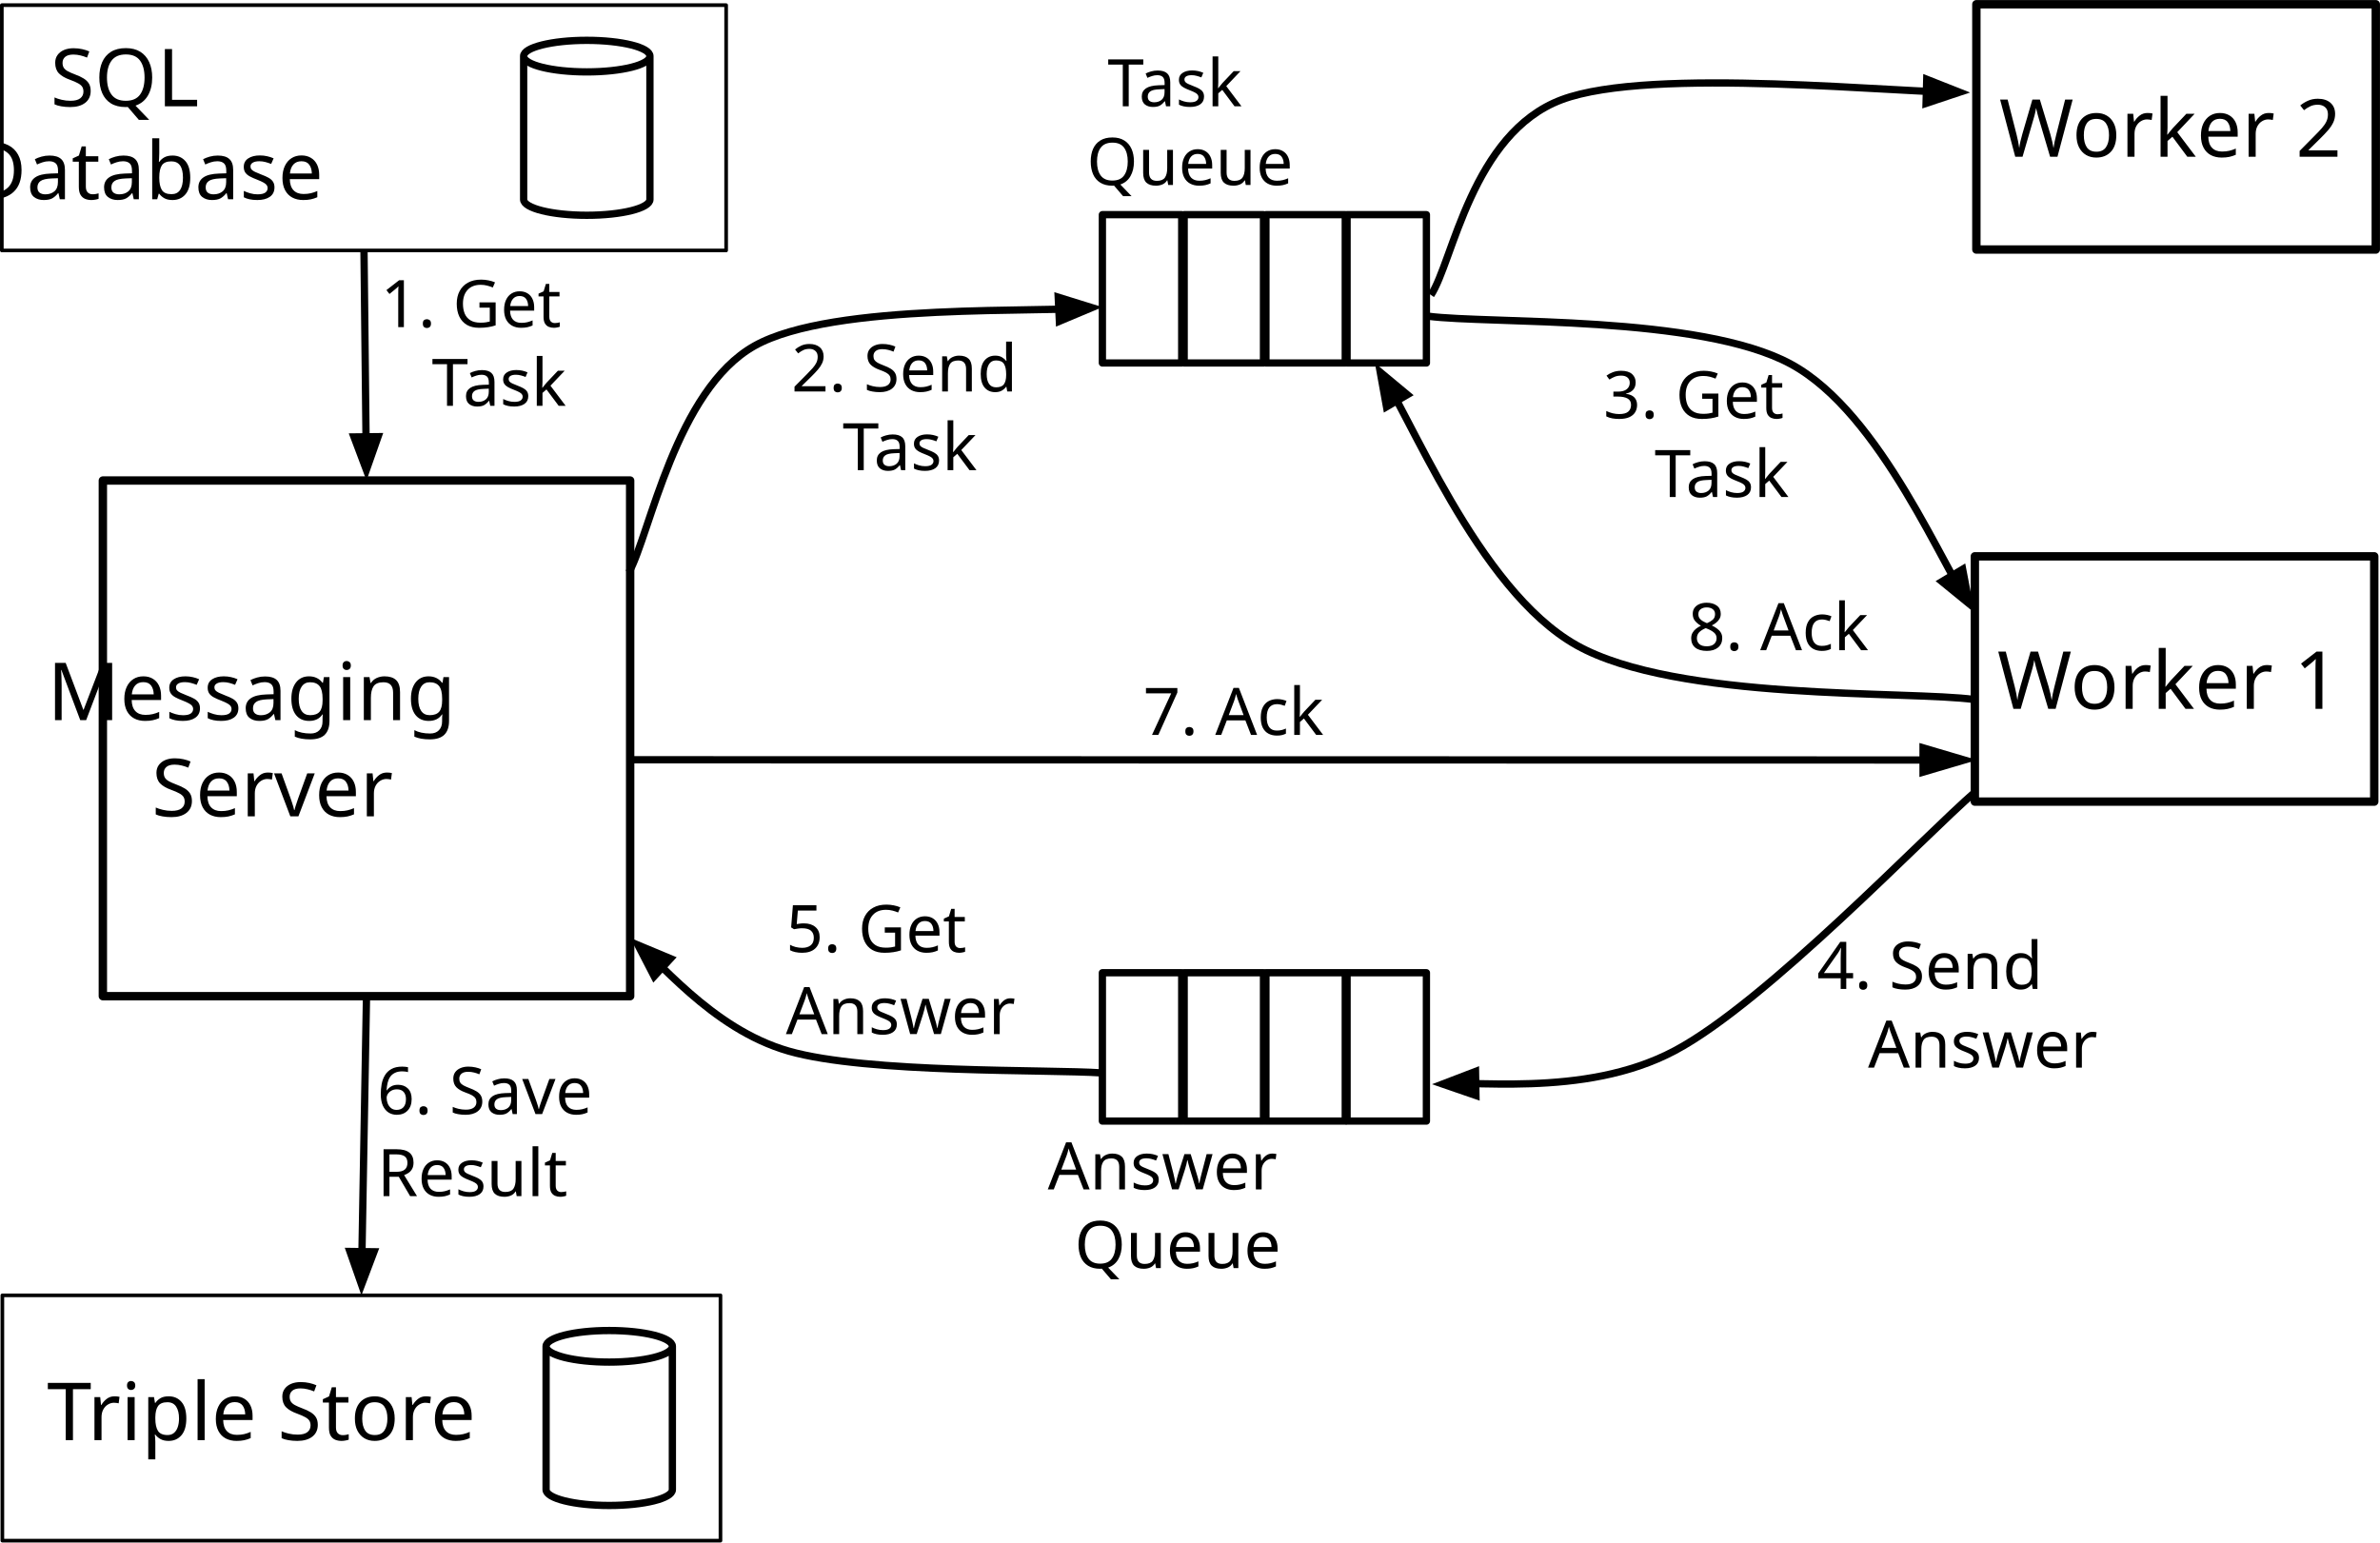
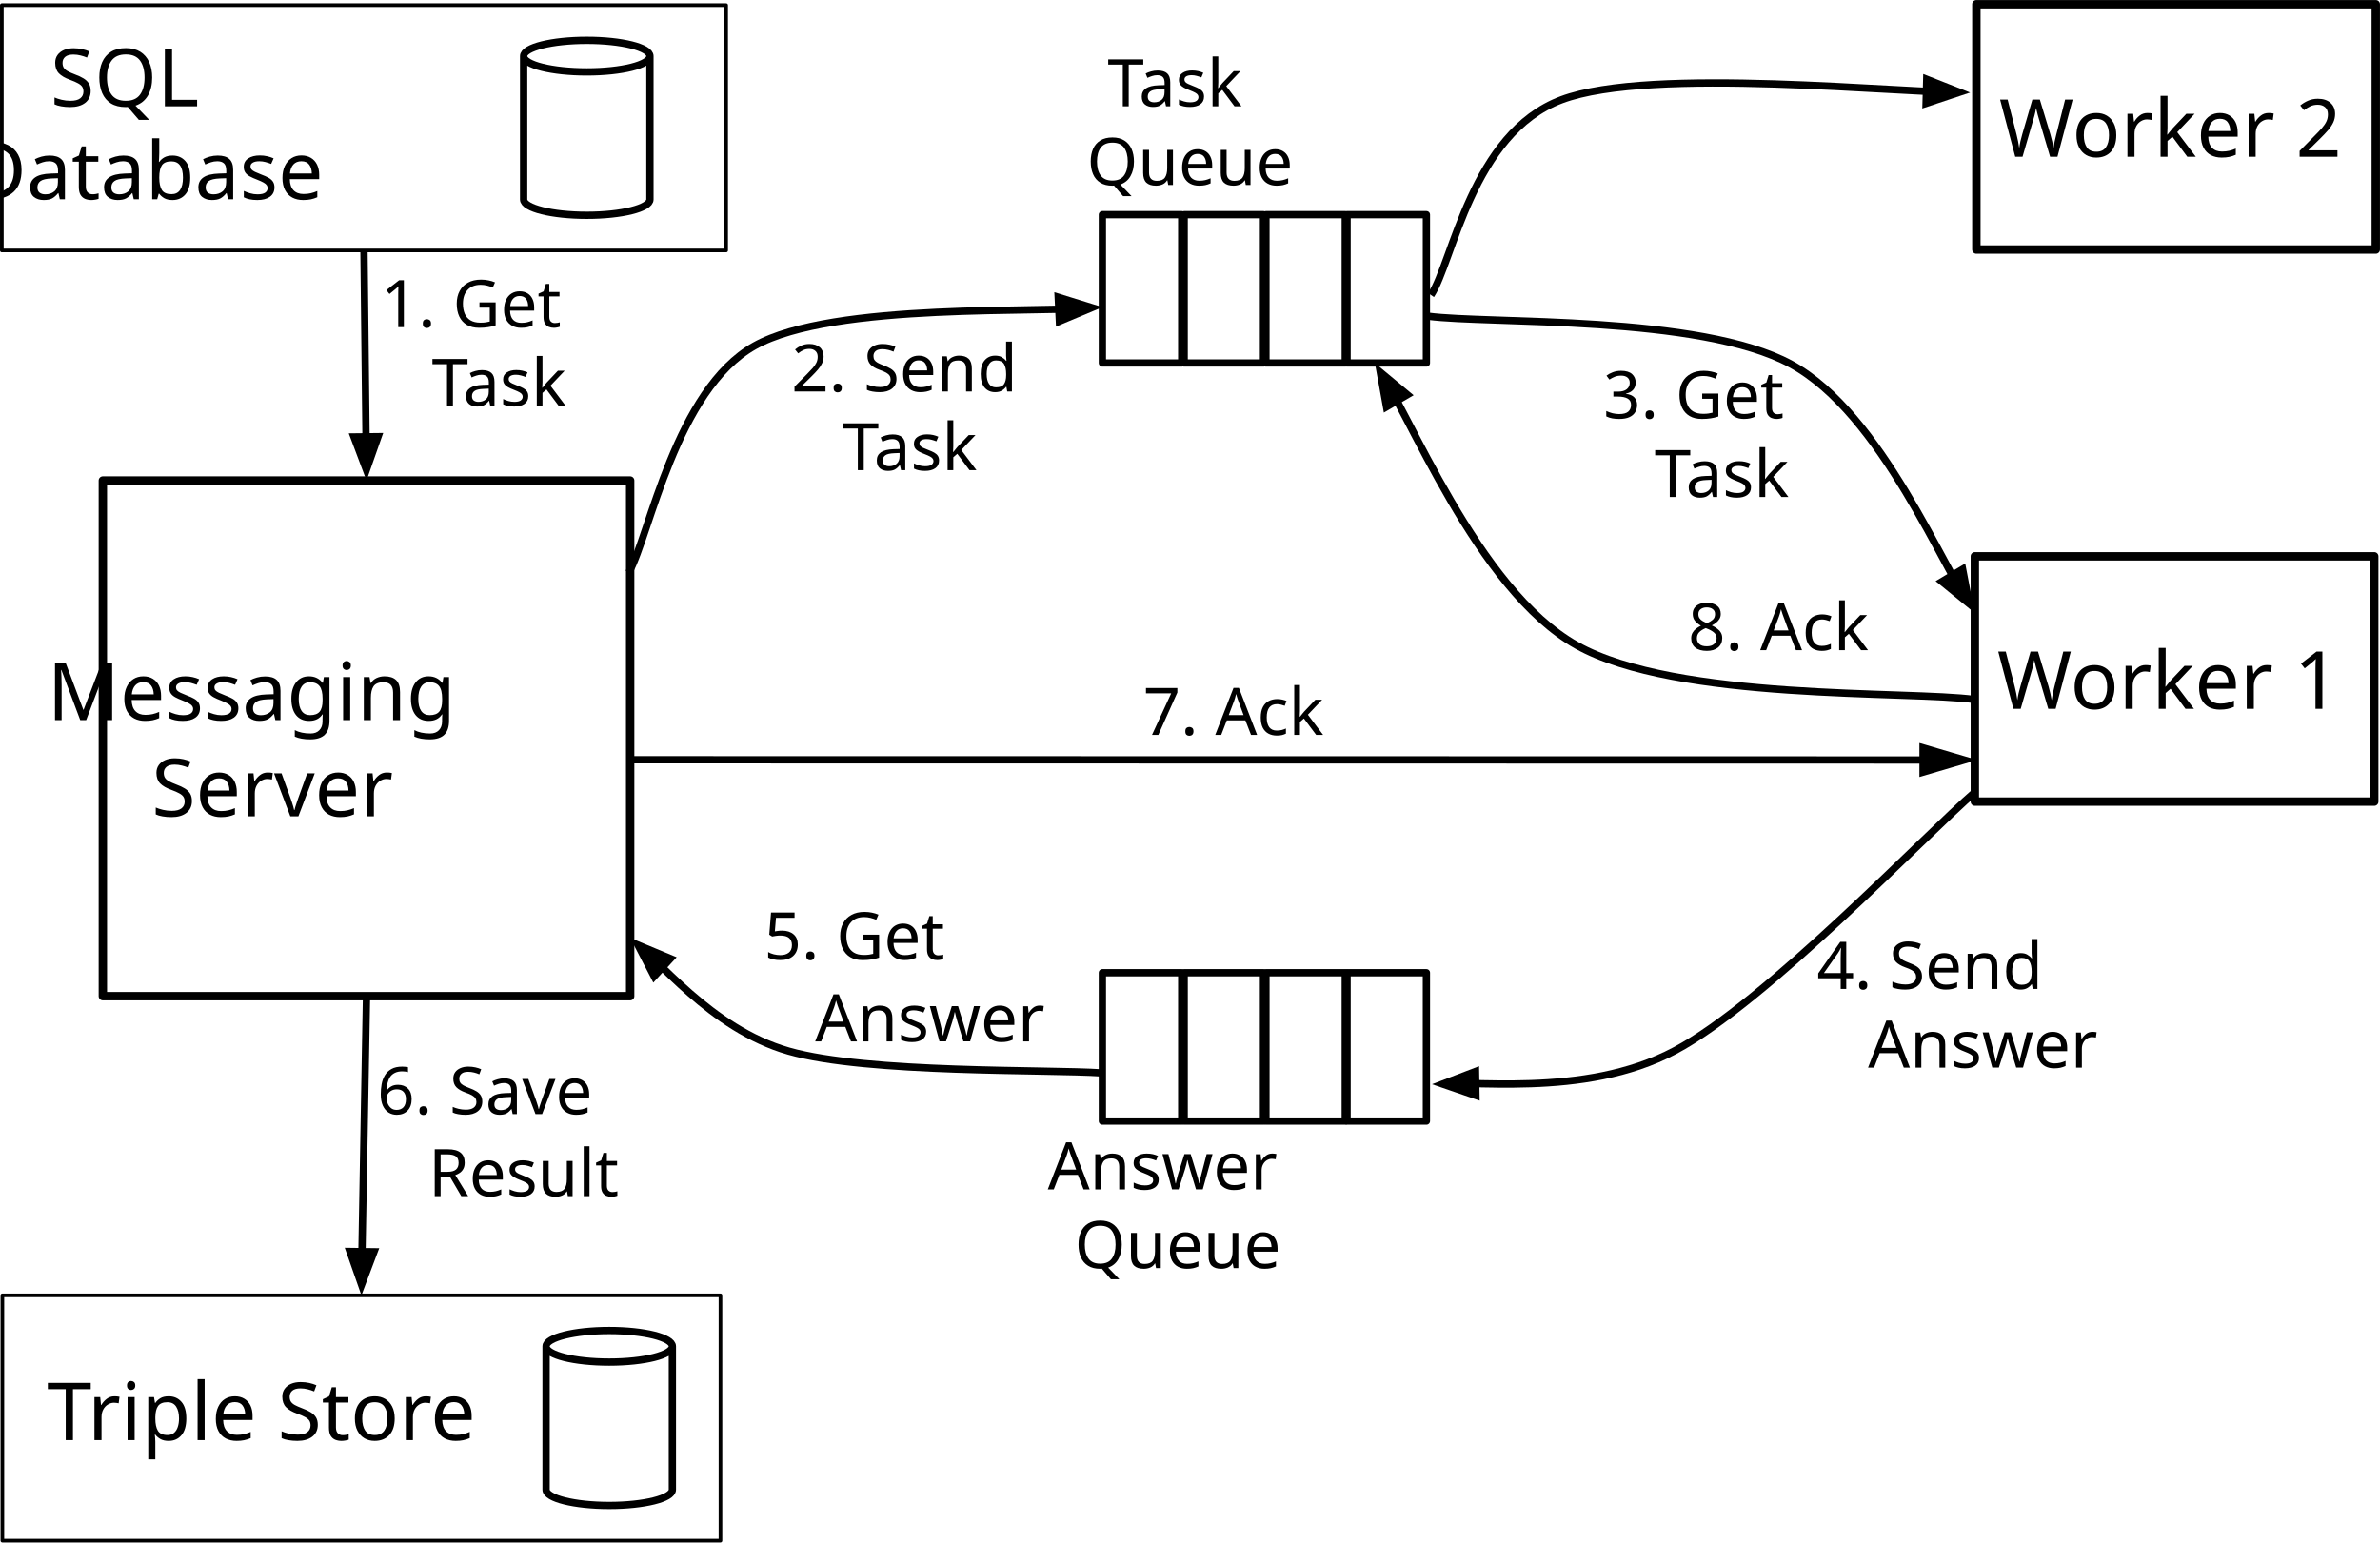
<svg xmlns="http://www.w3.org/2000/svg" width="652.938" height="423.219" id="svg2" version="1.1">
  <defs id="defs4">
    <clipPath id="g184e9d6d3_348.1">
      <path id="path16" clip-rule="nonzero" d="m 0,0 775,0 0,378.646 -775,0 z" />
    </clipPath>
    <clipPath id="g184e9d6d3_348.2">
      <path id="path73" clip-rule="nonzero" d="M 0,0 328,0 328,87 0,87 z" />
    </clipPath>
  </defs>
  <g id="layer1" transform="translate(-52.16271,-226.2063)">
    <g style="fill:none;stroke:none" id="g3097" transform="translate(52.16271,225.8605)">
      <g transform="translate(-140.2188,-166.4042)" id="g3351">
        <path style="fill:#000000;fill-opacity:0;fill-rule:nonzero" id="path30" d="m 168.436,298.596 144.661,0 0,141.48 -144.661,0 z" />
        <path style="fill:none;stroke:#000000;stroke-width:2.3;stroke-linecap:butt;stroke-linejoin:round;stroke-miterlimit:4;stroke-opacity:1;stroke-dasharray:none" id="path32" d="m 168.436,298.596 144.661,0 0,141.48 -144.661,0 z" />
        <path style="fill:#000000;fill-opacity:0;fill-rule:nonzero" id="path38" d="m 140.722,168.163 198.709,0 0,67.307 -198.709,0 z" />
        <path style="stroke:#000000;stroke-width:1;stroke-linecap:butt;stroke-linejoin:round" id="path40" d="m 140.722,168.163 198.709,0 0,67.307 -198.709,0 z" />
        <path style="fill:none" id="path44" d="m 292.213,182.147 0,0 c 0,2.392 7.756,4.331 17.323,4.331 9.567,0 17.323,-1.939 17.323,-4.331 l 0,39.339 c 0,2.392 -7.756,4.331 -17.323,4.331 -9.567,0 -17.323,-1.939 -17.323,-4.331 z" />
        <path style="fill:none" id="path46" d="m 292.213,182.147 0,0 c 0,-2.392 7.756,-4.331 17.323,-4.331 9.567,0 17.323,1.939 17.323,4.331 l 0,0 c 0,2.392 -7.756,4.331 -17.323,4.331 -9.567,0 -17.323,-1.939 -17.323,-4.331 z" />
        <path style="fill:#000000;fill-opacity:0;fill-rule:nonzero" id="path48" d="m 326.859,182.147 0,0 c 0,2.392 -7.756,4.331 -17.323,4.331 -9.567,0 -17.323,-1.939 -17.323,-4.331 l 0,0 c 0,-2.392 7.756,-4.331 17.323,-4.331 9.567,0 17.323,1.939 17.323,4.331 l 0,39.339 c 0,2.392 -7.756,4.331 -17.323,4.331 -9.567,0 -17.323,-1.939 -17.323,-4.331 l 0,-39.339" />
        <path style="fill:#000000;fill-opacity:0;fill-rule:nonzero" id="path52" d="m 240.076,235.47 0.69,63.126" />
        <path style="stroke:#000000;stroke-width:2;stroke-linecap:butt;stroke-linejoin:round;stroke-opacity:1" id="path54" d="m 240.076,235.47 0.559,51.127" />
        <path style="fill:#000000;fill-opacity:1;fill-rule:evenodd;stroke:#000000;stroke-width:2;stroke-linecap:butt;stroke-opacity:1" id="path56" d="m 237.332,286.633 3.402,9.04 3.204,-9.112 z" />
        <path style="fill:#000000;fill-opacity:0;fill-rule:nonzero" id="path58" d="m 247.272,236.99 78.457,0 0,48 -78.457,0 z" />
        <path style="fill:#000000;fill-opacity:0;fill-rule:nonzero" id="path68" d="m 170.621,369.569 139.713,0 0,37.058 -139.713,0 z" />
        <path style="fill:#000000;fill-opacity:0;fill-rule:nonzero" id="path77" d="m 140.867,522.163 197.008,0 0,67.307 -197.008,0 z" />
        <path style="stroke:#000000;stroke-width:1;stroke-linecap:butt;stroke-linejoin:round" id="path79" d="m 140.867,522.163 197.008,0 0,67.307 -197.008,0 z" />
        <path style="fill:#000000;fill-opacity:0;fill-rule:nonzero" id="path87" d="m 325.719,536.064 0,0 c 0,2.4 -7.784,4.346 -17.386,4.346 -9.602,0 -17.386,-1.946 -17.386,-4.346 l 0,0 c 0,-2.401 7.784,-4.346 17.386,-4.346 9.602,0 17.386,1.946 17.386,4.346 l 0,39.307 c 0,2.401 -7.784,4.346 -17.386,4.346 -9.602,0 -17.386,-1.946 -17.386,-4.346 l 0,-39.307" />
        <path style="fill:#000000;fill-opacity:0;fill-rule:nonzero" id="path91" d="m 240.766,440.076 -1.396,112.087" />
        <path style="stroke:#000000;stroke-width:2;stroke-linecap:butt;stroke-linejoin:round;stroke-opacity:1" id="path93" d="m 240.766,440.076 -1.246,70.266" />
        <path style="fill:#000000;fill-opacity:1;fill-rule:evenodd;stroke:#000000;stroke-width:2;stroke-linecap:butt;stroke-opacity:1" id="path95" d="m 236.217,510.123 3.19,9.117 3.416,-9.034 z" />
        <path style="fill:#000000;fill-opacity:0;fill-rule:nonzero" id="path97" d="m 173.383,446.852 78.457,0 0,48 -78.457,0 z" />
        <path style="fill:#000000;fill-opacity:0;fill-rule:nonzero" id="path103" d="m 442.457,461.131 c -14.309,-0.996 -64.291,0.198 -85.852,-5.978 -21.561,-6.176 -36.262,-25.901 -43.514,-31.081" />
        <path style="fill:none;stroke:#000000;stroke-width:2;stroke-linecap:butt;stroke-linejoin:round;stroke-opacity:1" id="path105" d="m 442.457,461.131 c -14.309,-0.996 -64.291,0.198 -85.852,-5.978 -10.781,-3.088 -19.846,-9.563 -27.123,-15.914 -1.819,-1.588 -3.527,-3.168 -5.121,-4.685 -0.797,-0.759 -1.566,-1.502 -2.307,-2.222 l -0.135,-0.132" />
        <path style="fill:#000000;fill-opacity:1;fill-rule:evenodd;stroke:#000000;stroke-width:2;stroke-linecap:butt;stroke-opacity:1" id="path107" d="m 324.156,429.77 -8.915,-3.717 4.44,8.578 z" />
        <path style="fill:#000000;fill-opacity:0;fill-rule:nonzero" id="path109" d="m 356.63,453.131 78.457,0 0,40.693 -78.457,0 z" />
        <path style="fill:#000000;fill-opacity:0;fill-rule:nonzero" id="path115" d="m 312.761,323.803 c 5.746,-10.362 12.825,-50.039 34.478,-62.17 21.653,-12.131 79.534,-8.846 95.441,-10.616" />
        <path style="fill:none;stroke:#000000;stroke-width:2;stroke-linecap:butt;stroke-linejoin:round;stroke-opacity:1" id="path117" d="m 312.761,323.803 c 5.746,-10.362 12.825,-50.039 34.478,-62.17 10.827,-6.065 30.71,-8.277 49.875,-9.193 9.583,-0.458 18.986,-0.593 26.987,-0.723 2,-0.033 3.913,-0.065 5.719,-0.102 l 0.873,-0.02" />
        <path style="fill:#000000;fill-opacity:1;fill-rule:evenodd;stroke:#000000;stroke-width:2;stroke-linecap:butt;stroke-opacity:1" id="path119" d="m 430.853,254.895 8.907,-3.736 -9.225,-2.863 z" />
        <path style="fill:#000000;fill-opacity:0;fill-rule:nonzero" id="path121" d="m 396.63,343.479 78.457,0 0,48 -78.457,0 z" />
        <path style="fill:#000000;fill-opacity:0;fill-rule:nonzero" id="path125" d="m 356.63,247.479 78.457,0 0,48 -78.457,0 z" />
        <path style="fill:#000000;fill-opacity:0;fill-rule:nonzero" id="path131" d="m 681.958,358.698 c -18.2,-2.483 -81.775,0.495 -109.2,-14.898 -27.425,-15.393 -46.124,-64.548 -55.348,-77.457" />
        <path style="fill:none;stroke:#000000;stroke-width:2;stroke-linecap:butt;stroke-linejoin:round;stroke-opacity:1" id="path133" d="m 681.958,358.698 c -18.2,-2.483 -81.775,0.495 -109.2,-14.898 -13.712,-7.696 -25.243,-23.833 -34.499,-39.66 -4.628,-7.913 -8.687,-15.749 -12.166,-22.413 -0.87,-1.666 -1.703,-3.259 -2.5,-4.761 l -0.137,-0.257" />
        <path style="fill:#000000;fill-opacity:1;fill-rule:evenodd;stroke:#000000;stroke-width:2;stroke-linecap:butt;stroke-opacity:1" id="path135" d="m 526.309,275.044 -7.427,-6.176 1.719,9.504 z" />
        <path style="fill:#000000;fill-opacity:0;fill-rule:nonzero" id="path137" d="m 681.958,167.913 109.575,0 0,67.307 -109.575,0 z" />
        <path style="fill:none;stroke:#000000;stroke-width:2.3;stroke-linecap:butt;stroke-linejoin:round;stroke-miterlimit:4;stroke-opacity:1;stroke-dasharray:none" id="path139" d="m 682.424,167.913 109.575,0 0,67.307 -109.575,0 z" />
        <path style="fill:#000000;fill-opacity:0;fill-rule:nonzero" id="path143" d="m 681.958,319.391 109.575,0 0,67.307 -109.575,0 z" />
        <path style="fill:none;stroke:#000000;stroke-width:2.3;stroke-linecap:butt;stroke-linejoin:round;stroke-miterlimit:4;stroke-opacity:1;stroke-dasharray:none" id="path145" d="m 682.005,319.391 109.575,0 0,67.307 -109.575,0 z" />
        <path style="fill:#000000;fill-opacity:0;fill-rule:nonzero" id="path149" d="m 442.651,225.651 21.764,0 0,40.693 -21.764,0 z" />
        <path style="stroke:#000000;stroke-width:2;stroke-linecap:butt;stroke-linejoin:round;stroke-opacity:1" id="path151" d="m 442.651,225.651 21.764,0 0,40.693 -21.764,0 z" />
        <path style="fill:#000000;fill-opacity:0;fill-rule:nonzero" id="path153" d="m 465.086,225.651 21.764,0 0,40.693 -21.764,0 z" />
        <path style="stroke:#000000;stroke-width:2;stroke-linecap:butt;stroke-linejoin:round;stroke-opacity:1" id="path155" d="m 465.086,225.651 21.764,0 0,40.693 -21.764,0 z" />
        <path style="fill:#000000;fill-opacity:0;fill-rule:nonzero" id="path157" d="m 487.52,225.651 21.764,0 0,40.693 -21.764,0 z" />
        <path style="stroke:#000000;stroke-width:2;stroke-linecap:butt;stroke-linejoin:round;stroke-opacity:1" id="path159" d="m 487.52,225.651 21.764,0 0,40.693 -21.764,0 z" />
        <path style="fill:#000000;fill-opacity:0;fill-rule:nonzero" id="path161" d="m 509.781,225.651 21.764,0 0,40.693 -21.764,0 z" />
        <path style="stroke:#000000;stroke-width:2;stroke-linecap:butt;stroke-linejoin:round;stroke-opacity:1" id="path163" d="m 509.781,225.651 21.764,0 0,40.693 -21.764,0 z" />
        <path style="fill:#000000;fill-opacity:0;fill-rule:nonzero" id="path165" d="m 442.651,433.651 21.764,0 0,40.693 -21.764,0 z" />
        <path style="stroke:#000000;stroke-width:2;stroke-linecap:butt;stroke-linejoin:round;stroke-opacity:1" id="path167" d="m 442.651,433.651 21.764,0 0,40.693 -21.764,0 z" />
        <path style="fill:#000000;fill-opacity:0;fill-rule:nonzero" id="path169" d="m 465.086,433.651 21.764,0 0,40.693 -21.764,0 z" />
        <path style="stroke:#000000;stroke-width:2;stroke-linecap:butt;stroke-linejoin:round;stroke-opacity:1" id="path171" d="m 465.086,433.651 21.764,0 0,40.693 -21.764,0 z" />
        <path style="fill:#000000;fill-opacity:0;fill-rule:nonzero" id="path173" d="m 487.52,433.651 21.764,0 0,40.693 -21.764,0 z" />
        <path style="stroke:#000000;stroke-width:2;stroke-linecap:butt;stroke-linejoin:round;stroke-opacity:1" id="path175" d="m 487.52,433.651 21.764,0 0,40.693 -21.764,0 z" />
        <path style="fill:#000000;fill-opacity:0;fill-rule:nonzero" id="path177" d="m 509.781,433.651 21.764,0 0,40.693 -21.764,0 z" />
        <path style="stroke:#000000;stroke-width:2;stroke-linecap:butt;stroke-linejoin:round;stroke-opacity:1" id="path179" d="m 509.781,433.651 21.764,0 0,40.693 -21.764,0 z" />
        <path style="fill:#000000;fill-opacity:0;fill-rule:nonzero" id="path181" d="m 596.63,325.131 78.457,0 0,48 -78.457,0 z" />
        <path style="fill:#000000;fill-opacity:0;fill-rule:nonzero" id="path185" d="m 532.037,253.509 c 16.583,2.189 74.508,-0.436 99.496,13.135 24.988,13.571 42.025,56.911 50.43,68.293" />
        <path style="fill:none;stroke:#000000;stroke-width:2;stroke-linecap:butt;stroke-linejoin:round;stroke-opacity:1" id="path187" d="m 532.037,253.509 c 16.583,2.189 74.508,-0.436 99.496,13.135 12.494,6.786 23,21.013 31.433,34.967 4.217,6.977 7.915,13.886 11.085,19.761 0.396,0.734 0.784,1.453 1.164,2.153 l 0.602,1.104" />
        <path style="fill:#000000;fill-opacity:1;fill-rule:evenodd;stroke:#000000;stroke-width:2;stroke-linecap:butt;stroke-opacity:1" id="path189" d="m 672.979,326.322 7.486,6.103 -1.811,-9.487 z" />
        <path style="fill:#000000;fill-opacity:0;fill-rule:nonzero" id="path191" d="m 684.108,386.021 c -13.74,11.837 -57.267,57.654 -82.439,71.023 -25.172,13.369 -57.16,7.66 -68.592,9.191" />
        <path style="fill:none;stroke:#000000;stroke-width:2;stroke-linecap:butt;stroke-linejoin:round;stroke-opacity:1" id="path193" d="m 682.108,384.021 c -13.74,11.837 -57.267,57.654 -82.439,71.023 -12.586,6.685 -26.876,8.599 -39.448,9.035 -6.286,0.218 -12.143,0.065 -17.143,-0.046 l -0.002,-9e-5" />
        <path style="fill:#000000;fill-opacity:1;fill-rule:evenodd;stroke:#000000;stroke-width:2;stroke-linecap:butt;stroke-opacity:1" id="path195" d="m 545.019,460.73 -9.019,3.456 9.131,3.15 z" />
        <path style="fill:#000000;fill-opacity:0;fill-rule:nonzero" id="path197" d="m 628.63,421.131 78.457,0 0,48 -78.457,0 z" />
        <path style="fill:#000000;fill-opacity:0;fill-rule:nonzero" id="path203" d="m 580.63,253.131 78.457,0 0,48 -78.457,0 z" />
        <path style="fill:#000000;fill-opacity:0;fill-rule:nonzero" id="path209" d="m 452.63,469.131 78.457,0 0,48 -78.457,0 z" />
        <path style="fill:#000000;fill-opacity:0;fill-rule:nonzero" id="path215" d="m 444.63,261.131 78.457,0 0,48 -78.457,0 z" />
        <path style="fill:#000000;fill-opacity:0;fill-rule:nonzero" id="path221" d="m 313.089,375.215 366.709,0.063" />
        <path style="fill:none;stroke:#000000;stroke-width:2;stroke-linecap:butt;stroke-linejoin:round;stroke-opacity:1" id="path223" d="m 313.089,375.215 354.709,0.061" />
        <path style="fill:#000000;fill-opacity:1;fill-rule:evenodd;stroke:#000000;stroke-width:2.167;stroke-linecap:butt;stroke-opacity:1" id="path225" d="m 667.881,378.496 10.93,-3.219 -10.929,-3.222 z" />
        <path style="fill:#000000;fill-opacity:0;fill-rule:nonzero" id="path227" d="m 532.794,247.698 c 5.97,-8.93 11.166,-44.318 35.819,-53.579 24.653,-9.261 93.415,-1.654 112.098,-1.985" />
        <path style="fill:none;stroke:#000000;stroke-width:2;stroke-linecap:butt;stroke-linejoin:round;stroke-opacity:1" id="path229" d="m 532.794,247.698 c 5.97,-8.93 11.166,-44.318 35.819,-53.579 12.326,-4.63 35.68,-5.044 58.288,-4.341 11.304,0.351 22.421,0.982 31.88,1.504 2.365,0.131 4.626,0.254 6.76,0.365 1.067,0.055 2.103,0.108 3.104,0.156 l 0.071,0.003" />
        <path style="fill:#000000;fill-opacity:1;fill-rule:evenodd;stroke:#000000;stroke-width:2;stroke-linecap:butt;stroke-opacity:1" id="path231" d="m 668.625,195.109 9.163,-3.054 -8.982,-3.551 z" />
        <g id="g3096" transform="translate(-8.337507,0)">
          <path d="m 326.859,182.147 0,0 c 0,2.392 -7.756,4.331 -17.323,4.331 -9.567,0 -17.323,-1.939 -17.323,-4.331 l 0,0 c 0,-2.392 7.756,-4.331 17.323,-4.331 9.567,0 17.323,1.939 17.323,4.331 l 0,39.339 c 0,2.392 -7.756,4.331 -17.323,4.331 -9.567,0 -17.323,-1.939 -17.323,-4.331 l 0,-39.339" id="path50" style="fill:none;stroke:#000000;stroke-width:2;stroke-linecap:butt;stroke-linejoin:round;stroke-opacity:1" />
          <text id="text3965" y="195.906" x="219.318" style="font-size:22px;font-style:italic;font-variant:normal;font-weight:bold;font-stretch:normal;line-height:120%;letter-spacing:0px;word-spacing:0px;fill:#000000;fill-opacity:1;stroke:none;font-family:CMU Serif;-inkscape-font-specification:CMU Serif Bold Italic" xml:space="preserve">
            <tspan style="font-size:22px;font-style:normal;font-weight:500;text-align:center;line-height:100%;text-anchor:middle;-inkscape-font-specification:CMU Serif Medium" y="195.906" x="222.82" id="tspan3967">SQL </tspan>
            <tspan id="tspan4153" style="font-size:22px;font-style:normal;font-weight:500;text-align:center;line-height:120%;text-anchor:middle;-inkscape-font-specification:CMU Serif Medium" y="221.414" x="222.82">Database </tspan>
          </text>
        </g>
        <text xml:space="preserve" style="font-size:40px;font-style:italic;font-variant:normal;font-weight:bold;font-stretch:normal;line-height:120%;letter-spacing:0px;word-spacing:0px;fill:#000000;fill-opacity:1;stroke:none;font-family:CMU Classical Serif;-inkscape-font-specification:CMU Classical Serif Bold Italic" x="244.63" y="256.505" id="text3969">
          <tspan id="tspan3971" x="244.63" y="256.505" style="font-size:18px;font-style:normal;font-variant:normal;font-weight:500;font-stretch:normal;line-height:120%;font-family:CMU Serif;-inkscape-font-specification:CMU Serif Medium">1. Get </tspan>
          <tspan x="244.63" y="278.105" style="font-size:18px;font-style:normal;font-variant:normal;font-weight:500;font-stretch:normal;line-height:120%;font-family:CMU Serif;-inkscape-font-specification:CMU Serif Medium" id="tspan4255">   Task</tspan>
        </text>
        <text xml:space="preserve" style="font-size:18px;font-style:italic;font-variant:normal;font-weight:bold;font-stretch:normal;line-height:120%;letter-spacing:0px;word-spacing:0px;fill:#000000;fill-opacity:1;stroke:none;font-family:CMU Classical Serif;-inkscape-font-specification:CMU Classical Serif Bold Italic" x="357.327" y="274.162" id="text3969-3">
          <tspan id="tspan3971-3" x="357.327" y="274.162" style="font-size:18px;font-style:normal;font-variant:normal;font-weight:500;font-stretch:normal;line-height:120%;font-family:CMU Serif;-inkscape-font-specification:CMU Serif Medium">2. Send </tspan>
          <tspan x="357.327" y="295.762" style="font-size:18px;font-style:normal;font-variant:normal;font-weight:500;font-stretch:normal;line-height:120%;font-family:CMU Serif;-inkscape-font-specification:CMU Serif Medium" id="tspan4257">   Task</tspan>
        </text>
        <text xml:space="preserve" style="font-size:18px;font-style:italic;font-variant:normal;font-weight:bold;font-stretch:normal;line-height:120%;letter-spacing:0px;word-spacing:0px;fill:#000000;fill-opacity:1;stroke:none;font-family:CMU Classical Serif;-inkscape-font-specification:CMU Classical Serif Bold Italic" x="580.08" y="281.517" id="text3969-3-1">
          <tspan id="tspan3971-3-5" x="580.08" y="281.517" style="font-size:18px;font-style:normal;font-variant:normal;font-weight:500;font-stretch:normal;line-height:120%;font-family:CMU Serif;-inkscape-font-specification:CMU Serif Medium">3. Get </tspan>
          <tspan x="580.08" y="303.117" style="font-size:18px;font-style:normal;font-variant:normal;font-weight:500;font-stretch:normal;line-height:120%;font-family:CMU Serif;-inkscape-font-specification:CMU Serif Medium" id="tspan4259">   Task</tspan>
        </text>
        <text xml:space="preserve" style="font-size:18px;font-style:italic;font-variant:normal;font-weight:bold;font-stretch:normal;line-height:120%;letter-spacing:0px;word-spacing:0px;fill:#000000;fill-opacity:1;stroke:none;font-family:CMU Classical Serif;-inkscape-font-specification:CMU Classical Serif Bold Italic" x="638.669" y="438.091" id="text3969-3-8">
          <tspan id="tspan3971-3-8" x="638.669" y="438.091" style="font-size:18px;font-style:normal;font-variant:normal;font-weight:500;font-stretch:normal;line-height:120%;font-family:CMU Serif;-inkscape-font-specification:CMU Serif Medium">4. Send </tspan>
          <tspan x="638.669" y="459.691" style="font-size:18px;font-style:normal;font-variant:normal;font-weight:500;font-stretch:normal;line-height:120%;font-family:CMU Serif;-inkscape-font-specification:CMU Serif Medium" id="tspan4261">   Answer</tspan>
        </text>
-         <text xml:space="preserve" style="font-size:18px;font-style:italic;font-variant:normal;font-weight:bold;font-stretch:normal;line-height:125%;letter-spacing:0px;word-spacing:0px;fill:#000000;fill-opacity:1;stroke:none;font-family:CMU Classical Serif;-inkscape-font-specification:CMU Classical Serif Bold Italic" x="355.826" y="427.99" id="text3969-3-9">
-           <tspan id="tspan3971-3-6" x="355.826" y="427.99" style="font-size:18px;font-style:normal;font-variant:normal;font-weight:500;font-stretch:normal;font-family:CMU Serif;-inkscape-font-specification:CMU Serif Medium">5. Get </tspan>
-           <tspan x="355.826" y="450.49" style="font-size:18px;font-style:normal;font-variant:normal;font-weight:500;font-stretch:normal;font-family:CMU Serif;-inkscape-font-specification:CMU Serif Medium" id="tspan3109">Answer</tspan>
+         <text xml:space="preserve" style="font-size:18px;font-style:italic;font-variant:normal;font-weight:bold;font-stretch:normal;line-height:125%;letter-spacing:0px;word-spacing:0px;fill:#000000;fill-opacity:1;stroke:none;font-family:CMU Classical Serif;-inkscape-font-specification:CMU Classical Serif Bold Italic" x="349.826" y="429.99" id="text3969-3-9">
+           <tspan id="tspan3971-3-6" x="349.826" y="429.99" style="font-size:18px;font-style:normal;font-variant:normal;font-weight:500;font-stretch:normal;font-family:CMU Serif;-inkscape-font-specification:CMU Serif Medium">5. Get </tspan>
+           <tspan x="349.826" y="452.49" style="font-size:18px;font-style:normal;font-variant:normal;font-weight:500;font-stretch:normal;font-family:CMU Serif;-inkscape-font-specification:CMU Serif Medium" id="tspan3109">   Answer</tspan>
        </text>
        <text xml:space="preserve" style="font-size:18px;font-style:italic;font-variant:normal;font-weight:bold;font-stretch:normal;line-height:125%;letter-spacing:0px;word-spacing:0px;fill:#000000;fill-opacity:1;stroke:none;font-family:CMU Classical Serif;-inkscape-font-specification:CMU Classical Serif Bold Italic" x="243.699" y="472.436" id="text3969-3-0">
          <tspan id="tspan3971-3-9" x="243.699" y="472.436" style="font-size:18px;font-style:normal;font-variant:normal;font-weight:500;font-stretch:normal;font-family:CMU Serif;-inkscape-font-specification:CMU Serif Medium">6. Save </tspan>
-           <tspan x="243.699" y="494.936" style="font-size:18px;font-style:normal;font-variant:normal;font-weight:500;font-stretch:normal;font-family:CMU Serif;-inkscape-font-specification:CMU Serif Medium" id="tspan3102">Result</tspan>
+           <tspan x="243.699" y="494.936" style="font-size:18px;font-style:normal;font-variant:normal;font-weight:500;font-stretch:normal;font-family:CMU Serif;-inkscape-font-specification:CMU Serif Medium" id="tspan3102">   Result</tspan>
        </text>
        <text xml:space="preserve" style="font-size:18px;font-style:italic;font-variant:normal;font-weight:bold;font-stretch:normal;line-height:125%;letter-spacing:0px;word-spacing:0px;fill:#000000;fill-opacity:1;stroke:none;font-family:CMU Classical Serif;-inkscape-font-specification:CMU Classical Serif Bold Italic" x="453.811" y="368.391" id="text3969-3-3">
          <tspan id="tspan3971-3-92" x="453.811" y="368.391" style="font-size:18px;font-style:normal;font-variant:normal;font-weight:500;font-stretch:normal;font-family:CMU Serif;-inkscape-font-specification:CMU Serif Medium">7. Ack</tspan>
        </text>
        <text xml:space="preserve" style="font-size:18px;font-style:italic;font-variant:normal;font-weight:bold;font-stretch:normal;line-height:125%;letter-spacing:0px;word-spacing:0px;fill:#000000;fill-opacity:1;stroke:none;font-family:CMU Classical Serif;-inkscape-font-specification:CMU Classical Serif Bold Italic" x="603.313" y="345.157" id="text3969-3-96">
          <tspan id="tspan3971-3-3" x="603.313" y="345.157" style="font-size:18px;font-style:normal;font-variant:normal;font-weight:500;font-stretch:normal;font-family:CMU Serif;-inkscape-font-specification:CMU Serif Medium">8. Ack</tspan>
        </text>
        <text xml:space="preserve" style="font-size:22px;font-style:italic;font-variant:normal;font-weight:bold;font-stretch:normal;line-height:125%;letter-spacing:0px;word-spacing:0px;fill:#000000;fill-opacity:1;stroke:none;font-family:CMU Classical Serif;-inkscape-font-specification:CMU Classical Serif Bold Italic" x="688.163" y="361.246" id="text3969-3-4">
          <tspan id="tspan3971-3-0" x="688.163" y="361.246" style="font-size:22px;font-style:normal;font-variant:normal;font-weight:500;font-stretch:normal;font-family:CMU Serif;-inkscape-font-specification:CMU Serif Medium">Worker 1</tspan>
        </text>
        <text xml:space="preserve" style="font-size:22px;font-style:italic;font-variant:normal;font-weight:bold;font-stretch:normal;line-height:125%;letter-spacing:0px;word-spacing:0px;fill:#000000;fill-opacity:1;stroke:none;font-family:CMU Classical Serif;-inkscape-font-specification:CMU Classical Serif Bold Italic" x="688.668" y="209.769" id="text3969-3-35">
          <tspan id="tspan3971-3-68" x="688.668" y="209.769" style="font-size:22px;font-style:normal;font-variant:normal;font-weight:500;font-stretch:normal;font-family:CMU Serif;-inkscape-font-specification:CMU Serif Medium">Worker 2</tspan>
        </text>
        <text xml:space="preserve" style="font-size:18px;font-style:italic;font-variant:normal;font-weight:bold;font-stretch:normal;line-height:120%;letter-spacing:0px;word-spacing:0px;fill:#000000;fill-opacity:1;stroke:none;font-family:CMU Classical Serif;-inkscape-font-specification:CMU Classical Serif Bold Italic" x="487.725" y="195.911" id="text3969-3-38">
          <tspan id="tspan3971-3-51" x="490.59" y="195.911" style="font-size:18px;font-style:normal;font-variant:normal;font-weight:500;font-stretch:normal;text-align:center;line-height:120%;text-anchor:middle;font-family:CMU Serif;-inkscape-font-specification:CMU Serif Medium">Task </tspan>
          <tspan x="487.725" y="217.511" style="font-size:18px;font-style:normal;font-variant:normal;font-weight:500;font-stretch:normal;text-align:center;line-height:120%;text-anchor:middle;font-family:CMU Serif;-inkscape-font-specification:CMU Serif Medium" id="tspan4263">Queue</tspan>
        </text>
        <text xml:space="preserve" style="font-size:18px;font-style:italic;font-variant:normal;font-weight:bold;font-stretch:normal;line-height:120%;letter-spacing:0px;word-spacing:0px;fill:#000000;fill-opacity:1;stroke:none;font-family:CMU Classical Serif;-inkscape-font-specification:CMU Classical Serif Bold Italic" x="484.379" y="493.088" id="text3969-3-6">
          <tspan id="tspan3971-3-4" x="487.245" y="493.088" style="font-size:18px;font-style:normal;font-variant:normal;font-weight:500;font-stretch:normal;text-align:center;line-height:120%;text-anchor:middle;font-family:CMU Serif;-inkscape-font-specification:CMU Serif Medium">Answer </tspan>
          <tspan x="484.379" y="514.688" style="font-size:18px;font-style:normal;font-variant:normal;font-weight:500;font-stretch:normal;text-align:center;line-height:120%;text-anchor:middle;font-family:CMU Serif;-inkscape-font-specification:CMU Serif Medium" id="tspan4265">Queue</tspan>
        </text>
        <g id="g3104" transform="translate(-2.8316,-29.00833)">
          <text id="text3969-3-46" y="590.894" x="155.958" style="font-size:22px;font-style:italic;font-variant:normal;font-weight:bold;font-stretch:normal;line-height:125%;letter-spacing:0px;word-spacing:0px;fill:#000000;fill-opacity:1;stroke:none;font-family:CMU Classical Serif;-inkscape-font-specification:CMU Classical Serif Bold Italic" xml:space="preserve">
            <tspan style="font-size:22px;font-style:normal;font-variant:normal;font-weight:500;font-stretch:normal;font-family:CMU Serif;-inkscape-font-specification:CMU Serif Medium" y="590.894" x="155.958" id="tspan3971-3-87">Triple Store</tspan>
          </text>
          <path d="m 327.511,565.155 0,0 c 0,2.392 -7.756,4.331 -17.323,4.331 -9.567,0 -17.323,-1.939 -17.323,-4.331 l 0,0 c 0,-2.392 7.756,-4.331 17.323,-4.331 9.567,0 17.323,1.939 17.323,4.331 l 0,39.339 c 0,2.392 -7.756,4.331 -17.323,4.331 -9.567,0 -17.323,-1.939 -17.323,-4.331 l 0,-39.339" id="path50-9" style="fill:none;stroke:#000000;stroke-width:2;stroke-linecap:butt;stroke-linejoin:round;stroke-opacity:1" />
        </g>
        <text xml:space="preserve" style="font-size:22px;font-style:italic;font-variant:normal;font-weight:bold;font-stretch:normal;line-height:120%;letter-spacing:0px;word-spacing:0px;fill:#000000;fill-opacity:1;stroke:none;font-family:CMU Classical Serif;-inkscape-font-specification:CMU Classical Serif Bold Italic" x="240.686" y="364.338" id="text3969-3-38-4">
          <tspan id="tspan3971-3-51-0" x="240.686" y="364.338" style="font-size:22px;font-style:normal;font-variant:normal;font-weight:500;font-stretch:normal;text-align:center;line-height:120%;text-anchor:middle;font-family:CMU Serif;-inkscape-font-specification:CMU Serif Medium">Messaging</tspan>
          <tspan x="240.686" y="390.738" style="font-size:22px;font-style:normal;font-variant:normal;font-weight:500;font-stretch:normal;text-align:center;line-height:120%;text-anchor:middle;font-family:CMU Serif;-inkscape-font-specification:CMU Serif Medium" id="tspan4151">Server</tspan>
        </text>
      </g>
    </g>
  </g>
</svg>
